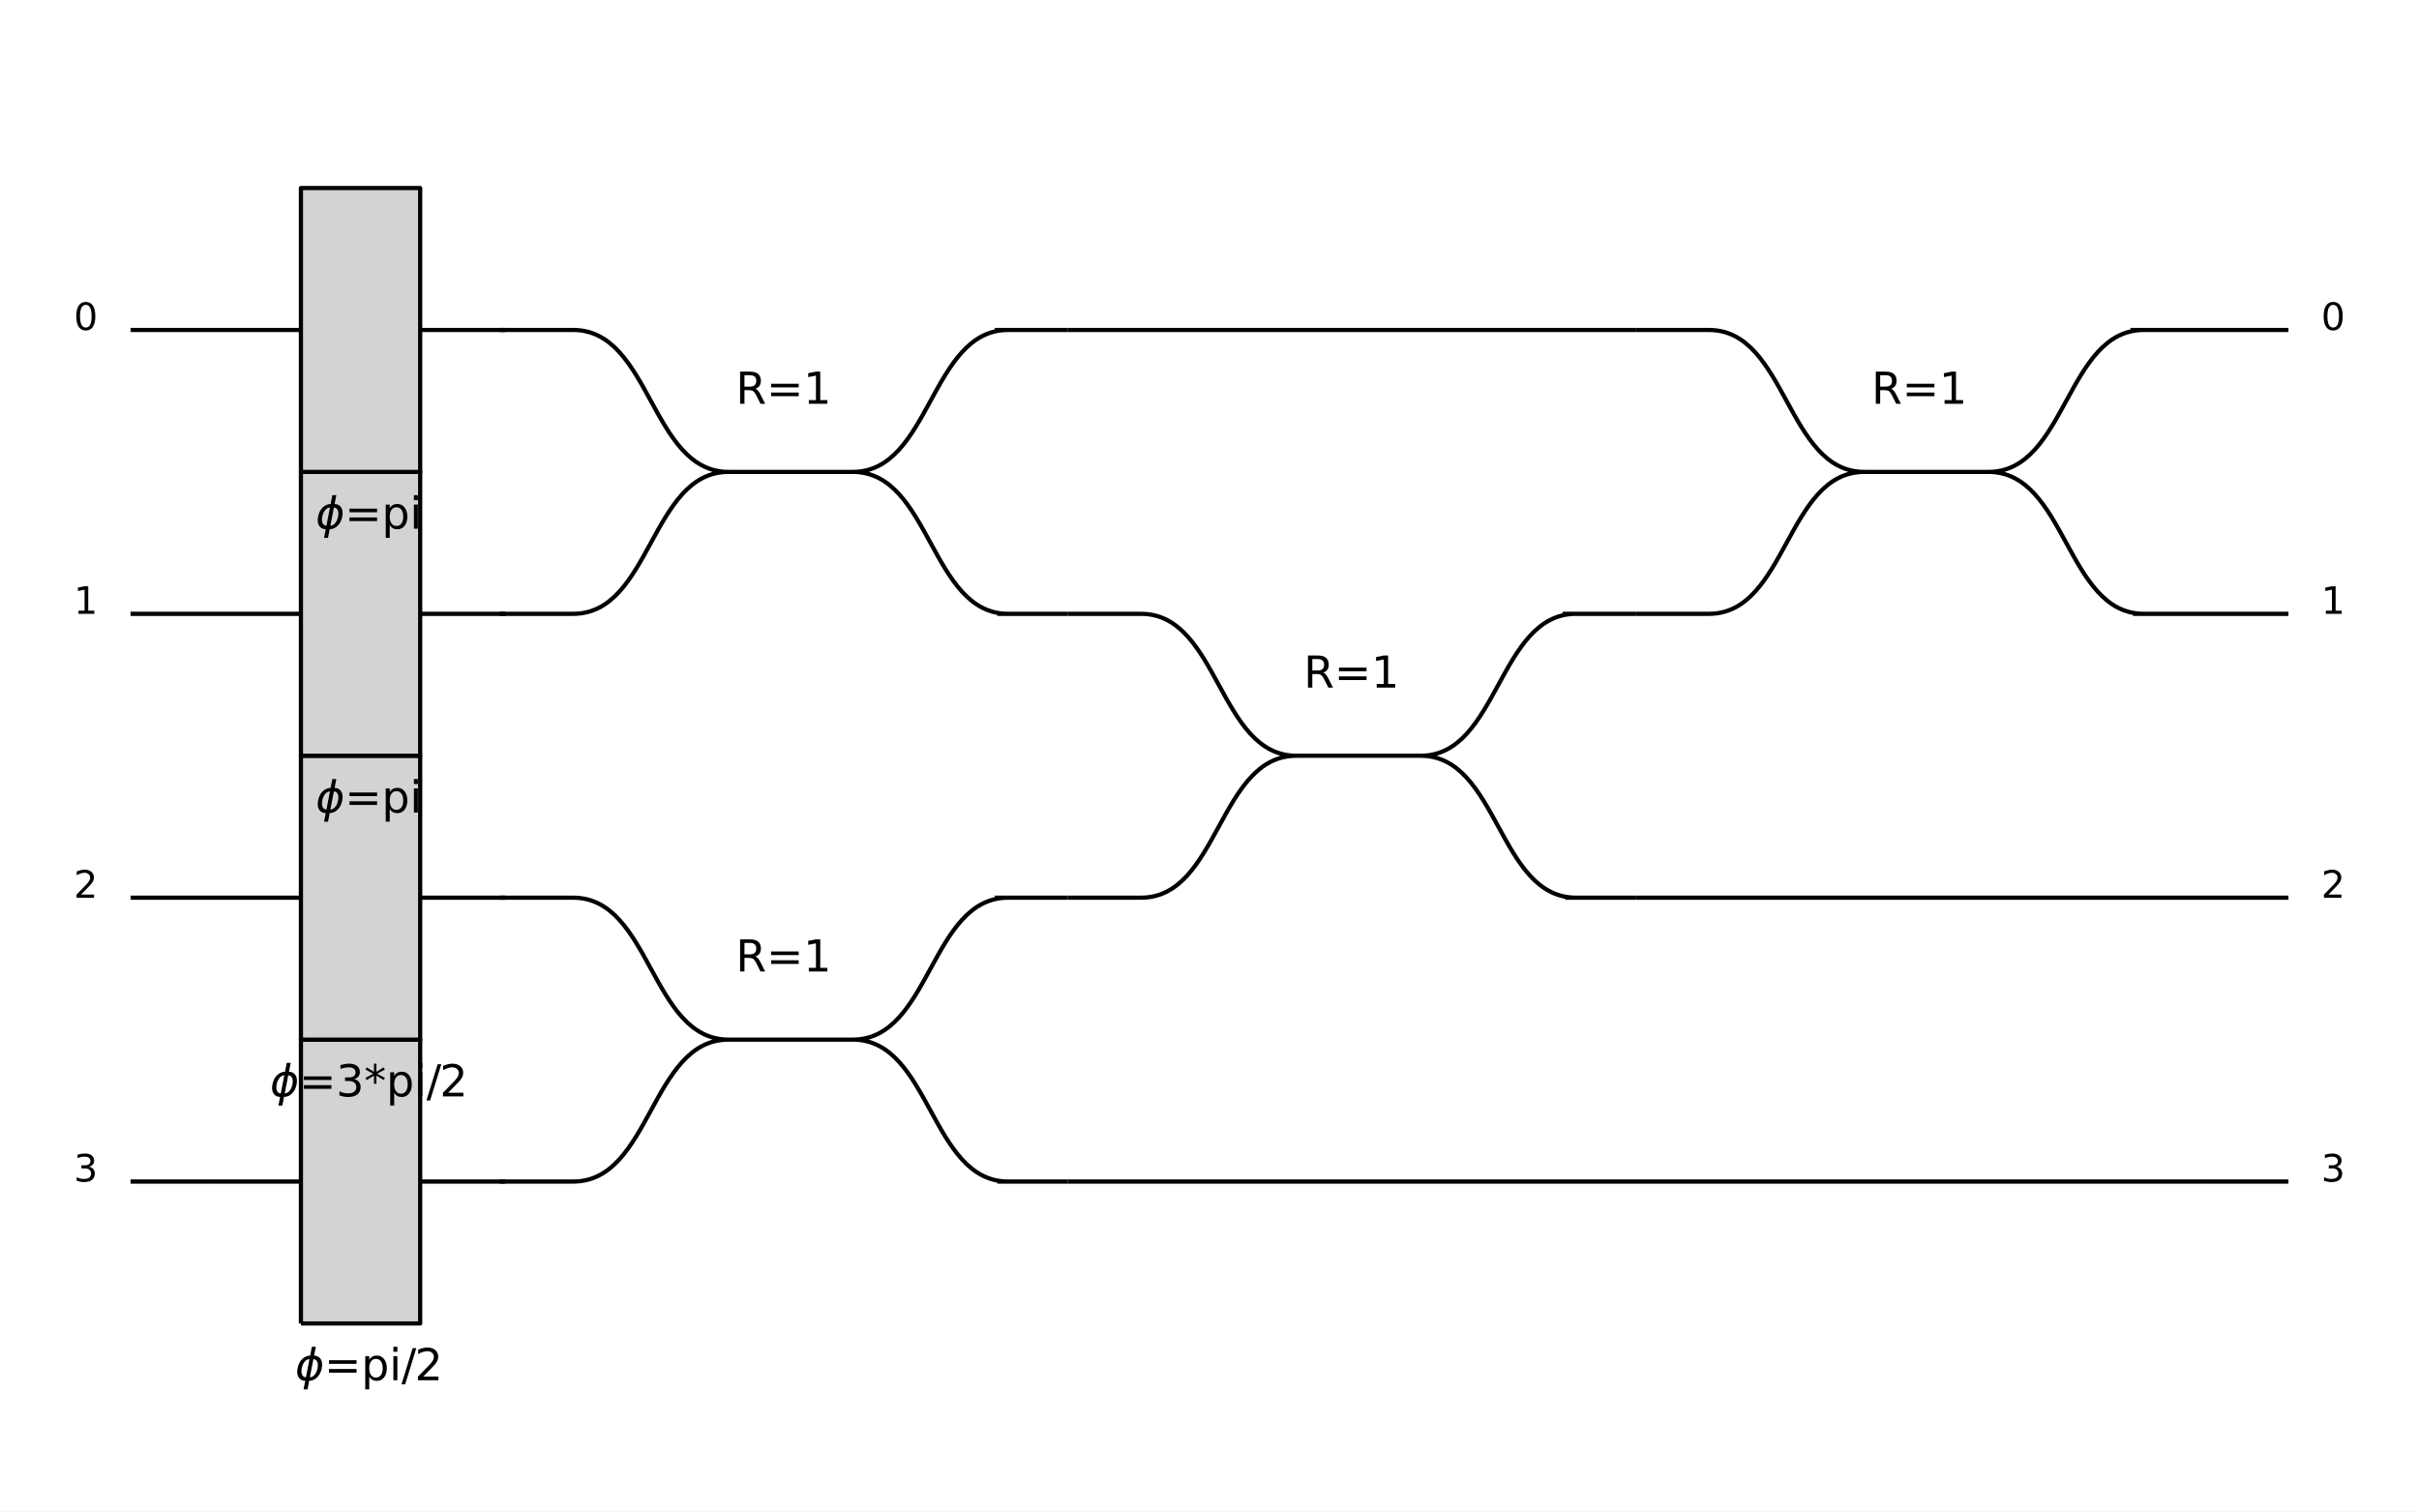
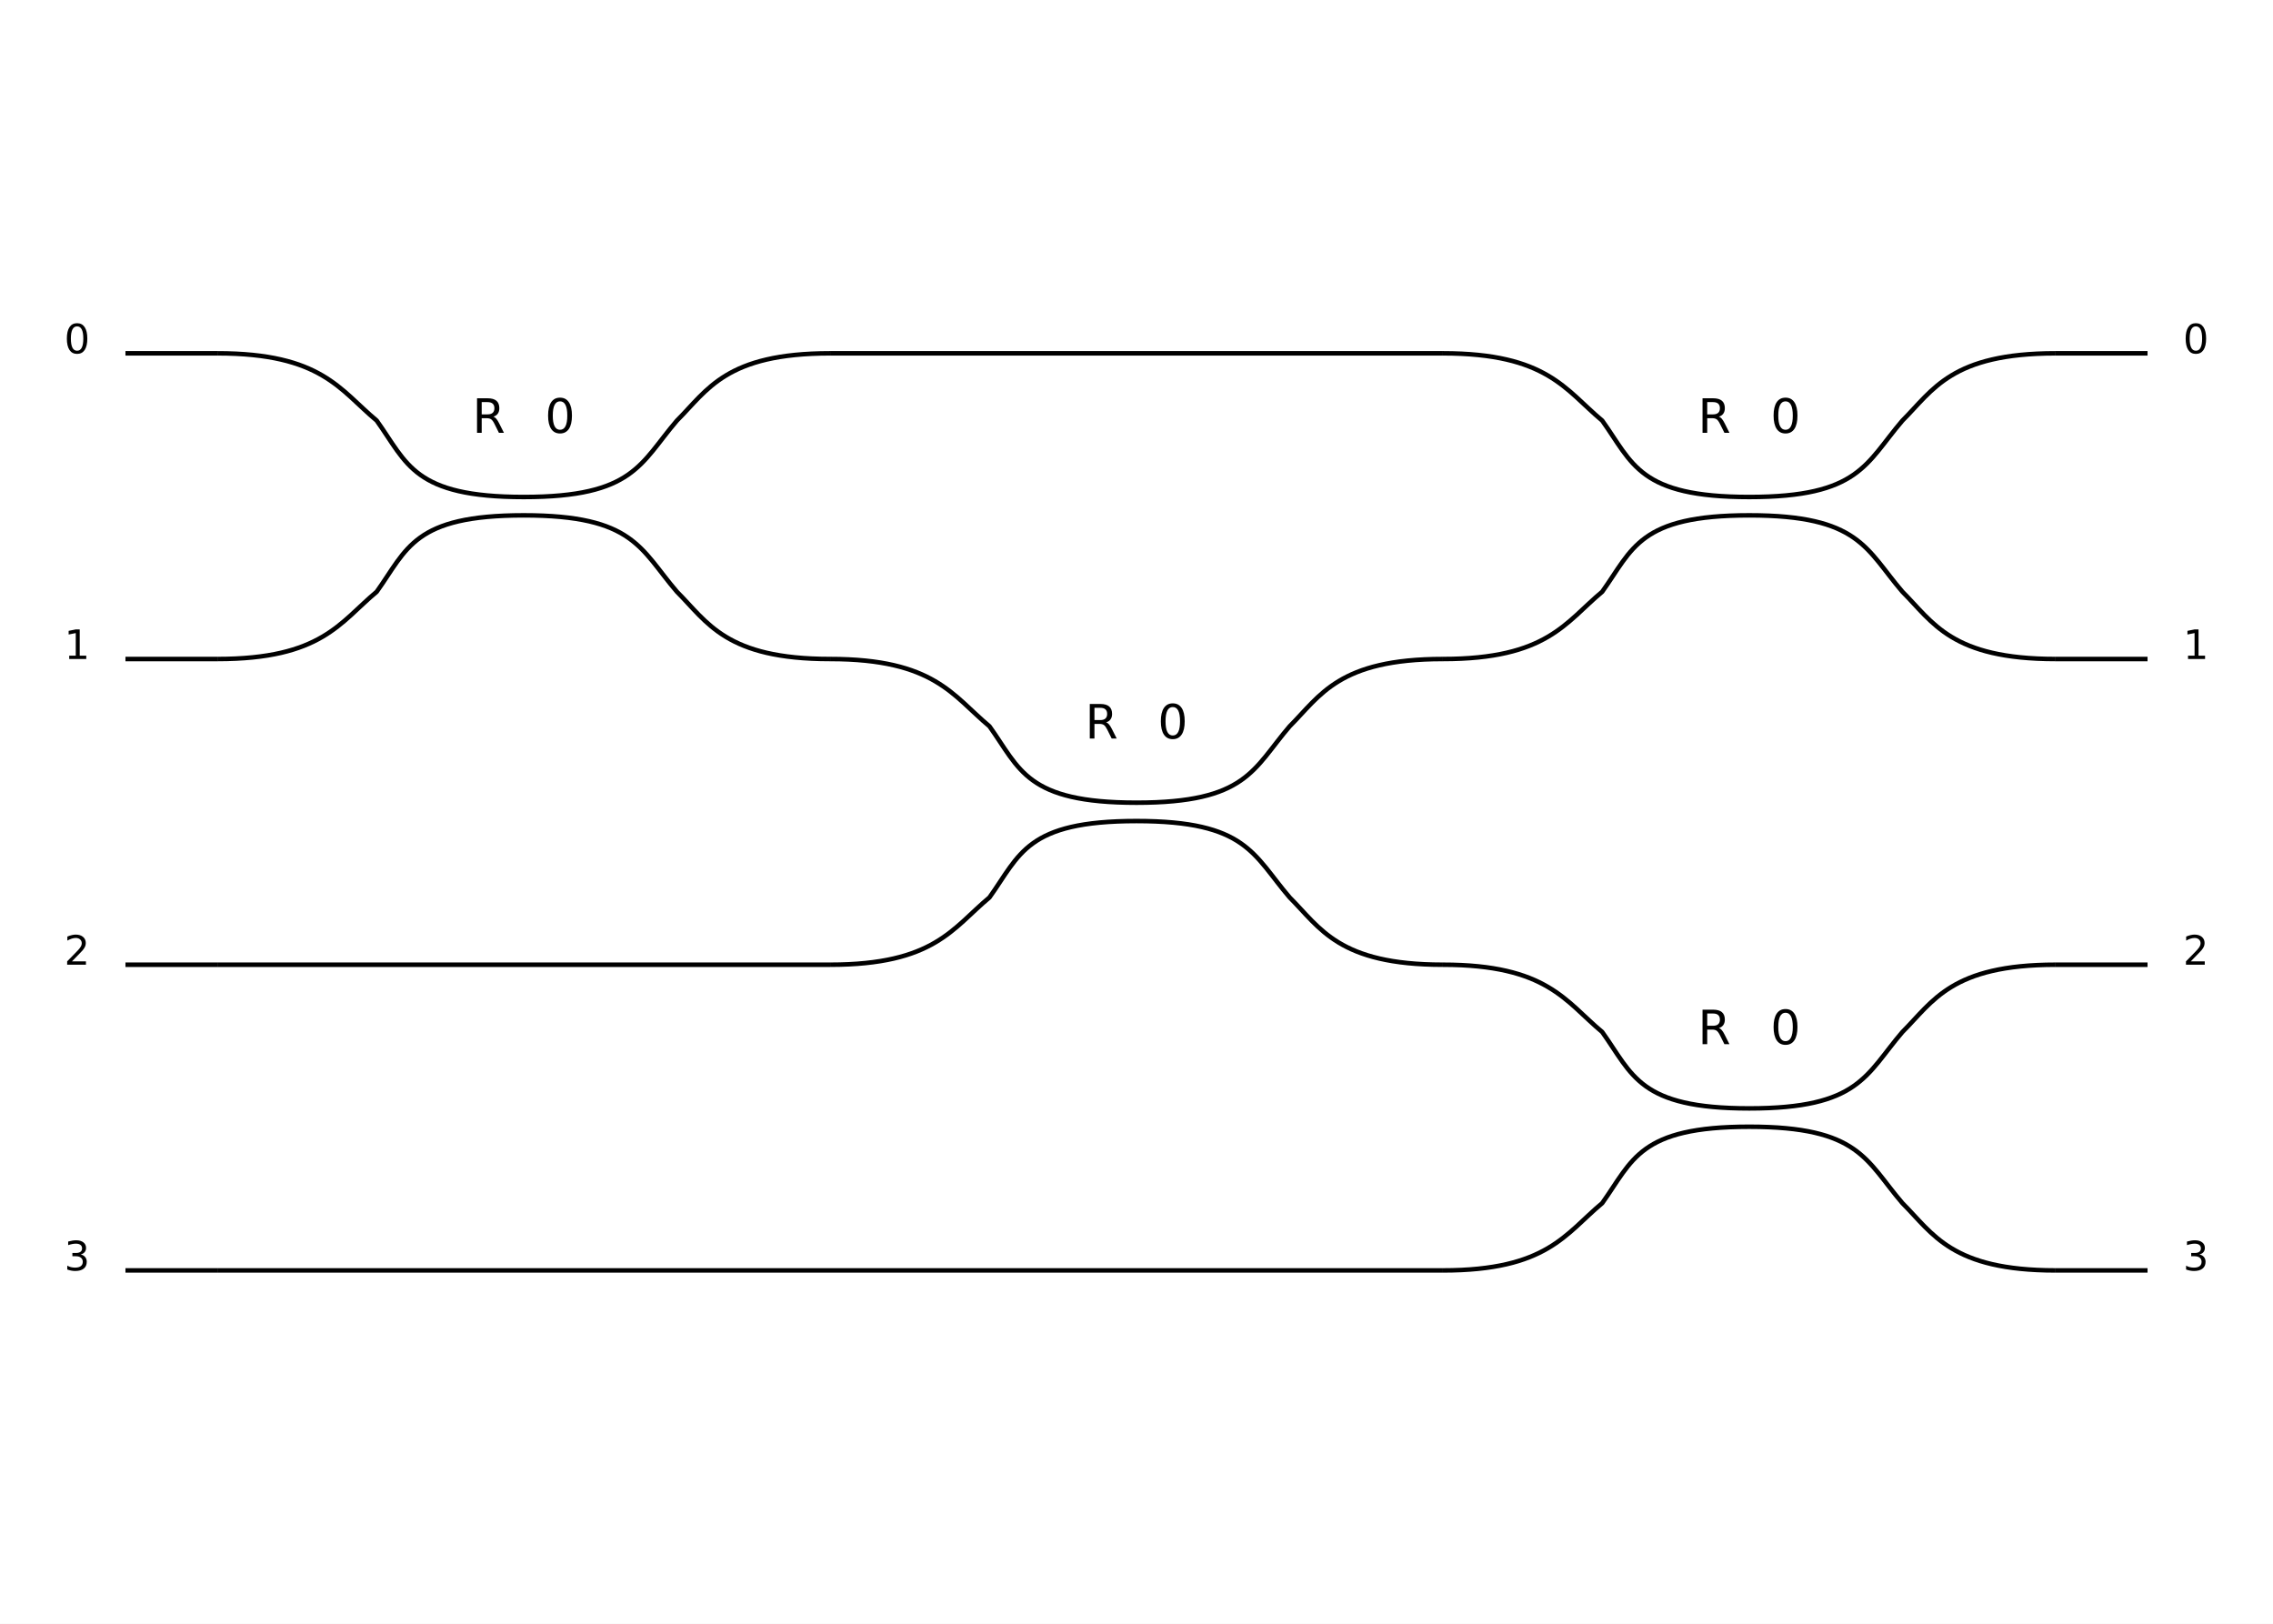
- <svg xmlns="http://www.w3.org/2000/svg" xmlns:xlink="http://www.w3.org/1999/xlink" width="1152pt" height="720pt" viewBox="0 0 1152 720" version="1.1">
+ <svg xmlns="http://www.w3.org/2000/svg" xmlns:xlink="http://www.w3.org/1999/xlink" width="1008pt" height="720pt" viewBox="0 0 1008 720" version="1.1">
  <defs>
    <style type="text/css">*{stroke-linejoin: round; stroke-linecap: butt}</style>
  </defs>
  <g id="figure_1">
    <g id="patch_1">
-       <path d="M 0 720 L 1152 720 L 1152 0 L 0 0 z " style="fill: #ffffff" />
+       <path d="M 0 720 L 1008 720 L 1008 0 L 0 0 z " style="fill: #ffffff" />
    </g>
    <g id="axes_1">
      <g id="PatchCollection_1">
-         <path d="M 62.182 157.177 L 102.746 157.177 " clip-path="url(#staticClipPath)" style="fill: none; stroke: #000000; stroke-width: 2" />
-         <path d="M 62.182 292.392 L 102.746 292.392 " clip-path="url(#staticClipPath)" style="fill: none; stroke: #000000; stroke-width: 2" />
-         <path d="M 62.182 427.608 L 102.746 427.608 " clip-path="url(#staticClipPath)" style="fill: none; stroke: #000000; stroke-width: 2" />
-         <path d="M 62.182 562.823 L 102.746 562.823 " clip-path="url(#staticClipPath)" style="fill: none; stroke: #000000; stroke-width: 2" />
-         <path d="M 102.746 562.823 L 143.311 562.823 M 200.101 562.823 L 240.666 562.823 " clip-path="url(#staticClipPath)" style="fill: none; stroke: #000000; stroke-width: 2" />
-         <path d="M 143.311 630.431 L 200.101 630.431 L 200.101 495.215 L 143.311 495.215 L 143.311 630.431 " clip-path="url(#staticClipPath)" style="fill: #d3d3d3; stroke: #000000; stroke-width: 2" />
-         <path d="M 102.746 427.608 L 143.311 427.608 M 200.101 427.608 L 240.666 427.608 " clip-path="url(#staticClipPath)" style="fill: none; stroke: #000000; stroke-width: 2" />
-         <path d="M 143.311 495.215 L 200.101 495.215 L 200.101 360 L 143.311 360 L 143.311 495.215 " clip-path="url(#staticClipPath)" style="fill: #d3d3d3; stroke: #000000; stroke-width: 2" />
-         <path d="M 102.746 292.392 L 143.311 292.392 M 200.101 292.392 L 240.666 292.392 " clip-path="url(#staticClipPath)" style="fill: none; stroke: #000000; stroke-width: 2" />
-         <path d="M 143.311 360 L 200.101 360 L 200.101 224.785 L 143.311 224.785 L 143.311 360 " clip-path="url(#staticClipPath)" style="fill: #d3d3d3; stroke: #000000; stroke-width: 2" />
-         <path d="M 102.746 157.177 L 143.311 157.177 M 200.101 157.177 L 240.666 157.177 " clip-path="url(#staticClipPath)" style="fill: none; stroke: #000000; stroke-width: 2" />
-         <path d="M 143.311 224.785 L 200.101 224.785 L 200.101 89.569 L 143.311 89.569 L 143.311 224.785 " clip-path="url(#staticClipPath)" style="fill: #d3d3d3; stroke: #000000; stroke-width: 2" />
-         <path d="M 272.967 157.178 C 310.042 157.178 309.875 224.785 346.95 224.785 M 346.956 224.785 C 309.875 224.785 310.042 292.392 272.967 292.392 M 346.956 224.785 L 406.138 224.785 M 406.138 224.785 C 443.219 224.785 443.052 157.178 480.127 157.178 M 406.138 224.785 C 443.219 224.785 443.052 292.392 480.127 292.392 M 237.962 157.177 L 273.118 157.177 M 273.123 292.392 L 237.962 292.392 M 474.981 292.392 L 508.392 292.392 M 473.762 157.176 L 508.392 157.176 " clip-path="url(#staticClipPath)" style="fill: none; stroke: #000000; stroke-width: 2" />
-         <path d="M 272.967 427.608 C 310.042 427.608 309.875 495.215 346.95 495.215 M 346.956 495.215 C 309.875 495.215 310.042 562.822 272.967 562.822 M 346.956 495.215 L 406.138 495.215 M 406.138 495.215 C 443.219 495.215 443.052 427.608 480.127 427.608 M 406.138 495.215 C 443.219 495.215 443.052 562.822 480.127 562.822 M 237.962 427.608 L 273.118 427.608 M 273.123 562.822 L 237.962 562.822 M 474.981 562.822 L 508.392 562.822 M 473.762 427.607 L 508.392 427.607 " clip-path="url(#staticClipPath)" style="fill: none; stroke: #000000; stroke-width: 2" />
-         <path d="M 543.397 292.393 C 580.472 292.393 580.306 360 617.381 360 M 617.386 360 C 580.306 360 580.472 427.607 543.397 427.607 M 617.386 360 L 676.569 360 M 676.569 360 C 713.649 360 713.483 292.393 750.558 292.393 M 676.569 360 C 713.649 360 713.483 427.607 750.558 427.607 M 508.392 292.392 L 543.548 292.392 M 543.553 427.607 L 508.392 427.607 M 745.412 427.607 L 778.823 427.607 M 744.193 292.392 L 778.823 292.392 " clip-path="url(#staticClipPath)" style="fill: none; stroke: #000000; stroke-width: 2" />
-         <path d="M 508.392 157.177 L 778.823 157.177 " clip-path="url(#staticClipPath)" style="fill: none; stroke: #000000; stroke-width: 2" />
-         <path d="M 813.828 157.178 C 850.903 157.178 850.737 224.785 887.812 224.785 M 887.817 224.785 C 850.736 224.785 850.903 292.392 813.828 292.392 M 887.817 224.785 L 946.999 224.785 M 946.999 224.785 C 984.08 224.785 983.913 157.178 1020.988 157.178 M 946.999 224.785 C 984.08 224.785 983.913 292.392 1020.988 292.392 M 778.823 157.177 L 813.979 157.177 M 813.984 292.392 L 778.823 292.392 M 1015.843 292.392 L 1049.254 292.392 M 1014.623 157.176 L 1049.254 157.176 " clip-path="url(#staticClipPath)" style="fill: none; stroke: #000000; stroke-width: 2" />
-         <path d="M 778.823 427.608 L 1049.254 427.608 " clip-path="url(#staticClipPath)" style="fill: none; stroke: #000000; stroke-width: 2" />
-         <path d="M 508.392 562.823 L 1049.254 562.823 " clip-path="url(#staticClipPath)" style="fill: none; stroke: #000000; stroke-width: 2" />
-         <path d="M 1049.254 157.177 L 1089.818 157.177 " clip-path="url(#staticClipPath)" style="fill: none; stroke: #000000; stroke-width: 2" />
-         <path d="M 1049.254 292.392 L 1089.818 292.392 " clip-path="url(#staticClipPath)" style="fill: none; stroke: #000000; stroke-width: 2" />
-         <path d="M 1049.254 427.608 L 1089.818 427.608 " clip-path="url(#staticClipPath)" style="fill: none; stroke: #000000; stroke-width: 2" />
-         <path d="M 1049.254 562.823 L 1089.818 562.823 " clip-path="url(#staticClipPath)" style="fill: none; stroke: #000000; stroke-width: 2" />
+         <path d="M 55.636 156.672 L 96.397 156.672 " clip-path="url(#staticClipPath)" style="fill: none; stroke: #000000; stroke-width: 2" />
+         <path d="M 55.636 292.224 L 96.397 292.224 " clip-path="url(#staticClipPath)" style="fill: none; stroke: #000000; stroke-width: 2" />
+         <path d="M 55.636 427.776 L 96.397 427.776 " clip-path="url(#staticClipPath)" style="fill: none; stroke: #000000; stroke-width: 2" />
+         <path d="M 55.636 563.328 L 96.397 563.328 " clip-path="url(#staticClipPath)" style="fill: none; stroke: #000000; stroke-width: 2" />
+         <path d="M 96.397 156.672 C 142.592 156.672 150.744 172.938 167.048 186.493 C 180.635 205.47 183.352 220.381 232.264 220.381 C 281.177 220.381 283.894 205.47 300.198 186.493 C 313.785 172.938 321.937 156.672 368.132 156.672 " clip-path="url(#staticClipPath)" style="fill: none; stroke: #000000; stroke-width: 2" />
+         <path d="M 96.397 292.224 C 142.592 292.224 150.744 275.958 167.048 262.402 C 180.635 243.425 183.352 228.514 232.264 228.514 C 281.177 228.514 283.894 243.425 300.198 262.402 C 313.785 275.958 321.937 292.224 368.132 292.224 " clip-path="url(#staticClipPath)" style="fill: none; stroke: #000000; stroke-width: 2" />
+         <path d="M 96.397 427.776 L 368.132 427.776 " clip-path="url(#staticClipPath)" style="fill: none; stroke: #000000; stroke-width: 2" />
+         <path d="M 368.132 292.224 C 414.327 292.224 422.479 308.49 438.783 322.045 C 452.37 341.023 455.088 355.933 504 355.933 C 552.912 355.933 555.63 341.023 571.934 322.045 C 585.521 308.49 593.673 292.224 639.868 292.224 " clip-path="url(#staticClipPath)" style="fill: none; stroke: #000000; stroke-width: 2" />
+         <path d="M 368.132 427.776 C 414.327 427.776 422.479 411.51 438.783 397.955 C 452.37 378.977 455.088 364.067 504 364.067 C 552.912 364.067 555.63 378.977 571.934 397.955 C 585.521 411.51 593.673 427.776 639.868 427.776 " clip-path="url(#staticClipPath)" style="fill: none; stroke: #000000; stroke-width: 2" />
+         <path d="M 368.132 156.672 L 639.868 156.672 " clip-path="url(#staticClipPath)" style="fill: none; stroke: #000000; stroke-width: 2" />
+         <path d="M 639.868 156.672 C 686.063 156.672 694.215 172.938 710.519 186.493 C 724.106 205.47 726.823 220.381 775.736 220.381 C 824.648 220.381 827.365 205.47 843.669 186.493 C 857.256 172.938 865.408 156.672 911.603 156.672 " clip-path="url(#staticClipPath)" style="fill: none; stroke: #000000; stroke-width: 2" />
+         <path d="M 639.868 292.224 C 686.063 292.224 694.215 275.958 710.519 262.402 C 724.106 243.425 726.823 228.514 775.736 228.514 C 824.648 228.514 827.365 243.425 843.669 262.402 C 857.256 275.958 865.408 292.224 911.603 292.224 " clip-path="url(#staticClipPath)" style="fill: none; stroke: #000000; stroke-width: 2" />
+         <path d="M 96.397 563.328 L 639.868 563.328 " clip-path="url(#staticClipPath)" style="fill: none; stroke: #000000; stroke-width: 2" />
+         <path d="M 639.868 427.776 C 686.063 427.776 694.215 444.042 710.519 457.598 C 724.106 476.575 726.823 491.486 775.736 491.486 C 824.648 491.486 827.365 476.575 843.669 457.598 C 857.256 444.042 865.408 427.776 911.603 427.776 " clip-path="url(#staticClipPath)" style="fill: none; stroke: #000000; stroke-width: 2" />
+         <path d="M 639.868 563.328 C 686.063 563.328 694.215 547.062 710.519 533.507 C 724.106 514.53 726.823 499.619 775.736 499.619 C 824.648 499.619 827.365 514.53 843.669 533.507 C 857.256 547.062 865.408 563.328 911.603 563.328 " clip-path="url(#staticClipPath)" style="fill: none; stroke: #000000; stroke-width: 2" />
+         <path d="M 911.603 156.672 L 952.364 156.672 " clip-path="url(#staticClipPath)" style="fill: none; stroke: #000000; stroke-width: 2" />
+         <path d="M 911.603 292.224 L 952.364 292.224 " clip-path="url(#staticClipPath)" style="fill: none; stroke: #000000; stroke-width: 2" />
+         <path d="M 911.603 427.776 L 952.364 427.776 " clip-path="url(#staticClipPath)" style="fill: none; stroke: #000000; stroke-width: 2" />
+         <path d="M 911.603 563.328 L 952.364 563.328 " clip-path="url(#staticClipPath)" style="fill: none; stroke: #000000; stroke-width: 2" />
      </g>
      <g id="text_1">
-         <g transform="translate(35.13876 157.177)scale(0.18 -0.18)">
+         <g transform="translate(28.46281 156.6717)scale(0.18 -0.18)">
          <defs>
            <path id="DejaVuSans-30" d="M 2034 4250 Q 1547 4250 1301 3770 Q 1056 3291 1056 2328 Q 1056 1369 1301 889 Q 1547 409 2034 409 Q 2525 409 2770 889 Q 3016 1369 3016 2328 Q 3016 3291 2770 3770 Q 2525 4250 2034 4250 z M 2034 4750 Q 2819 4750 3233 4129 Q 3647 3509 3647 2328 Q 3647 1150 3233 529 Q 2819 -91 2034 -91 Q 1250 -91 836 529 Q 422 1150 422 2328 Q 422 3509 836 4129 Q 1250 4750 2034 4750 z " transform="scale(0.015625)" />
          </defs>
          <use xlink:href="#DejaVuSans-30" />
        </g>
      </g>
      <g id="text_2">
-         <g transform="translate(35.13876 292.3923)scale(0.18 -0.18)">
+         <g transform="translate(28.46281 292.2239)scale(0.18 -0.18)">
          <defs>
            <path id="DejaVuSans-31" d="M 794 531 L 1825 531 L 1825 4091 L 703 3866 L 703 4441 L 1819 4666 L 2450 4666 L 2450 531 L 3481 531 L 3481 0 L 794 0 L 794 531 z " transform="scale(0.015625)" />
          </defs>
          <use xlink:href="#DejaVuSans-31" />
        </g>
      </g>
      <g id="text_3">
-         <g transform="translate(35.13876 427.6077)scale(0.18 -0.18)">
+         <g transform="translate(28.46281 427.7761)scale(0.18 -0.18)">
          <defs>
            <path id="DejaVuSans-32" d="M 1228 531 L 3431 531 L 3431 0 L 469 0 L 469 531 Q 828 903 1448 1529 Q 2069 2156 2228 2338 Q 2531 2678 2651 2914 Q 2772 3150 2772 3378 Q 2772 3750 2511 3984 Q 2250 4219 1831 4219 Q 1534 4219 1204 4116 Q 875 4013 500 3803 L 500 4441 Q 881 4594 1212 4672 Q 1544 4750 1819 4750 Q 2544 4750 2975 4387 Q 3406 4025 3406 3419 Q 3406 3131 3298 2873 Q 3191 2616 2906 2266 Q 2828 2175 2409 1742 Q 1991 1309 1228 531 z " transform="scale(0.015625)" />
          </defs>
          <use xlink:href="#DejaVuSans-32" />
        </g>
      </g>
      <g id="text_4">
-         <g transform="translate(35.13876 562.823)scale(0.18 -0.18)">
+         <g transform="translate(28.46281 563.3283)scale(0.18 -0.18)">
          <defs>
            <path id="DejaVuSans-33" d="M 2597 2516 Q 3050 2419 3304 2112 Q 3559 1806 3559 1356 Q 3559 666 3084 287 Q 2609 -91 1734 -91 Q 1441 -91 1130 -33 Q 819 25 488 141 L 488 750 Q 750 597 1062 519 Q 1375 441 1716 441 Q 2309 441 2620 675 Q 2931 909 2931 1356 Q 2931 1769 2642 2001 Q 2353 2234 1838 2234 L 1294 2234 L 1294 2753 L 1863 2753 Q 2328 2753 2575 2939 Q 2822 3125 2822 3475 Q 2822 3834 2567 4026 Q 2313 4219 1838 4219 Q 1578 4219 1281 4162 Q 984 4106 628 3988 L 628 4550 Q 988 4650 1302 4700 Q 1616 4750 1894 4750 Q 2613 4750 3031 4423 Q 3450 4097 3450 3541 Q 3450 3153 3228 2886 Q 3006 2619 2597 2516 z " transform="scale(0.015625)" />
          </defs>
          <use xlink:href="#DejaVuSans-33" />
        </g>
      </g>
      <g id="text_5">
-         <g transform="translate(140.5877 657.4737)scale(0.21 -0.21)">
-           <defs>
-             <path id="DejaVuSans-Oblique-3d5" d="M 2991 4863 L 2738 3572 Q 3363 3572 3684 3094 Q 4016 2606 3850 1747 Q 3681 888 3159 400 Q 2653 -78 2028 -78 L 1784 -1331 L 1213 -1331 L 1456 -78 Q 834 -78 509 400 Q 178 888 347 1747 Q 513 2606 1034 3094 Q 1544 3572 2166 3572 L 2419 4863 L 2991 4863 z M 2128 434 Q 2481 434 2784 756 Q 3116 1116 3244 1747 Q 3369 2372 3169 2738 Q 2991 3059 2638 3059 L 2128 434 z M 1556 434 L 2066 3059 Q 1716 3059 1413 2738 Q 1072 2372 953 1747 Q 834 1116 1028 756 Q 1203 434 1556 434 z " transform="scale(0.015625)" />
-             <path id="DejaVuSans-3d" d="M 678 2906 L 4684 2906 L 4684 2381 L 678 2381 L 678 2906 z M 678 1631 L 4684 1631 L 4684 1100 L 678 1100 L 678 1631 z " transform="scale(0.015625)" />
-             <path id="DejaVuSans-70" d="M 1159 525 L 1159 -1331 L 581 -1331 L 581 3500 L 1159 3500 L 1159 2969 Q 1341 3281 1617 3432 Q 1894 3584 2278 3584 Q 2916 3584 3314 3078 Q 3713 2572 3713 1747 Q 3713 922 3314 415 Q 2916 -91 2278 -91 Q 1894 -91 1617 61 Q 1341 213 1159 525 z M 3116 1747 Q 3116 2381 2855 2742 Q 2594 3103 2138 3103 Q 1681 3103 1420 2742 Q 1159 2381 1159 1747 Q 1159 1113 1420 752 Q 1681 391 2138 391 Q 2594 391 2855 752 Q 3116 1113 3116 1747 z " transform="scale(0.015625)" />
-             <path id="DejaVuSans-69" d="M 603 3500 L 1178 3500 L 1178 0 L 603 0 L 603 3500 z M 603 4863 L 1178 4863 L 1178 4134 L 603 4134 L 603 4863 z " transform="scale(0.015625)" />
-             <path id="DejaVuSans-2f" d="M 1625 4666 L 2156 4666 L 531 -594 L 0 -594 L 1625 4666 z " transform="scale(0.015625)" />
-           </defs>
-           <use xlink:href="#DejaVuSans-Oblique-3d5" transform="translate(0 0.015625)" />
-           <use xlink:href="#DejaVuSans-3d" transform="translate(65.9668 0.015625)" />
-           <use xlink:href="#DejaVuSans-70" transform="translate(149.7559 0.015625)" />
-           <use xlink:href="#DejaVuSans-69" transform="translate(213.2324 0.015625)" />
-           <use xlink:href="#DejaVuSans-2f" transform="translate(241.0156 0.015625)" />
-           <use xlink:href="#DejaVuSans-32" transform="translate(271.082 0.015625)" />
-         </g>
-       </g>
-       <g id="text_6">
-         <g transform="translate(128.6177 522.2584)scale(0.21 -0.21)">
-           <defs>
-             <path id="DejaVuSans-2a" d="M 3009 3897 L 1888 3291 L 3009 2681 L 2828 2375 L 1778 3009 L 1778 1831 L 1422 1831 L 1422 3009 L 372 2375 L 191 2681 L 1313 3291 L 191 3897 L 372 4206 L 1422 3572 L 1422 4750 L 1778 4750 L 1778 3572 L 2828 4206 L 3009 3897 z " transform="scale(0.015625)" />
-           </defs>
-           <use xlink:href="#DejaVuSans-Oblique-3d5" transform="translate(0 0.015625)" />
-           <use xlink:href="#DejaVuSans-3d" transform="translate(65.9668 0.015625)" />
-           <use xlink:href="#DejaVuSans-33" transform="translate(149.7559 0.015625)" />
-           <use xlink:href="#DejaVuSans-2a" transform="translate(213.3789 0.015625)" />
-           <use xlink:href="#DejaVuSans-70" transform="translate(263.3789 0.015625)" />
-           <use xlink:href="#DejaVuSans-69" transform="translate(326.8555 0.015625)" />
-           <use xlink:href="#DejaVuSans-2f" transform="translate(354.6387 0.015625)" />
-           <use xlink:href="#DejaVuSans-32" transform="translate(384.7051 0.015625)" />
-         </g>
-       </g>
-       <g id="text_7">
-         <g transform="translate(150.3527 387.0431)scale(0.21 -0.21)">
-           <use xlink:href="#DejaVuSans-Oblique-3d5" transform="translate(0 0.015625)" />
-           <use xlink:href="#DejaVuSans-3d" transform="translate(65.9668 0.015625)" />
-           <use xlink:href="#DejaVuSans-70" transform="translate(149.7559 0.015625)" />
-           <use xlink:href="#DejaVuSans-69" transform="translate(213.2324 0.015625)" />
-         </g>
-       </g>
-       <g id="text_8">
-         <g transform="translate(150.3527 251.8278)scale(0.21 -0.21)">
-           <use xlink:href="#DejaVuSans-Oblique-3d5" transform="translate(0 0.015625)" />
-           <use xlink:href="#DejaVuSans-3d" transform="translate(65.9668 0.015625)" />
-           <use xlink:href="#DejaVuSans-70" transform="translate(149.7559 0.015625)" />
-           <use xlink:href="#DejaVuSans-69" transform="translate(213.2324 0.015625)" />
-         </g>
-       </g>
-       <g id="text_9">
-         <g transform="translate(350.4019 192.333)scale(0.21 -0.21)">
+         <g transform="translate(209.4893 191.9153)scale(0.21 -0.21)">
          <defs>
            <path id="DejaVuSans-52" d="M 2841 2188 Q 3044 2119 3236 1894 Q 3428 1669 3622 1275 L 4263 0 L 3584 0 L 2988 1197 Q 2756 1666 2539 1819 Q 2322 1972 1947 1972 L 1259 1972 L 1259 0 L 628 0 L 628 4666 L 2053 4666 Q 2853 4666 3247 4331 Q 3641 3997 3641 3322 Q 3641 2881 3436 2590 Q 3231 2300 2841 2188 z M 1259 4147 L 1259 2491 L 2053 2491 Q 2509 2491 2742 2702 Q 2975 2913 2975 3322 Q 2975 3731 2742 3939 Q 2509 4147 2053 4147 L 1259 4147 z " transform="scale(0.015625)" />
          </defs>
          <use xlink:href="#DejaVuSans-52" />
          <use xlink:href="#DejaVuSans-3d" x="69.482" />
-           <use xlink:href="#DejaVuSans-31" x="153.271" />
+           <use xlink:href="#DejaVuSans-30" x="153.271" />
+         </g>
+       </g>
+       <g id="text_6">
+         <g transform="translate(481.2248 327.4675)scale(0.21 -0.21)">
+           <use xlink:href="#DejaVuSans-52" />
+           <use xlink:href="#DejaVuSans-3d" x="69.482" />
+           <use xlink:href="#DejaVuSans-30" x="153.271" />
+         </g>
+       </g>
+       <g id="text_7">
+         <g transform="translate(752.9604 191.9153)scale(0.21 -0.21)">
+           <use xlink:href="#DejaVuSans-52" />
+           <use xlink:href="#DejaVuSans-3d" x="69.482" />
+           <use xlink:href="#DejaVuSans-30" x="153.271" />
+         </g>
+       </g>
+       <g id="text_8">
+         <g transform="translate(752.9604 463.0197)scale(0.21 -0.21)">
+           <use xlink:href="#DejaVuSans-52" />
+           <use xlink:href="#DejaVuSans-3d" x="69.482" />
+           <use xlink:href="#DejaVuSans-30" x="153.271" />
+         </g>
+       </g>
+       <g id="text_9">
+         <g transform="translate(968.0847 156.6717)scale(0.18 -0.18)">
+           <use xlink:href="#DejaVuSans-30" />
        </g>
      </g>
      <g id="text_10">
-         <g transform="translate(350.4019 462.7636)scale(0.21 -0.21)">
-           <use xlink:href="#DejaVuSans-52" />
-           <use xlink:href="#DejaVuSans-3d" x="69.482" />
-           <use xlink:href="#DejaVuSans-31" x="153.271" />
+         <g transform="translate(968.0847 292.2239)scale(0.18 -0.18)">
+           <use xlink:href="#DejaVuSans-31" />
        </g>
      </g>
      <g id="text_11">
-         <g transform="translate(620.8325 327.5483)scale(0.21 -0.21)">
-           <use xlink:href="#DejaVuSans-52" />
-           <use xlink:href="#DejaVuSans-3d" x="69.482" />
-           <use xlink:href="#DejaVuSans-31" x="153.271" />
+         <g transform="translate(968.0847 427.7761)scale(0.18 -0.18)">
+           <use xlink:href="#DejaVuSans-32" />
        </g>
      </g>
      <g id="text_12">
-         <g transform="translate(891.2631 192.333)scale(0.21 -0.21)">
-           <use xlink:href="#DejaVuSans-52" />
-           <use xlink:href="#DejaVuSans-3d" x="69.482" />
-           <use xlink:href="#DejaVuSans-31" x="153.271" />
-         </g>
-       </g>
-       <g id="text_13">
-         <g transform="translate(1105.409 157.177)scale(0.18 -0.18)">
-           <use xlink:href="#DejaVuSans-30" />
-         </g>
-       </g>
-       <g id="text_14">
-         <g transform="translate(1105.409 292.3923)scale(0.18 -0.18)">
-           <use xlink:href="#DejaVuSans-31" />
-         </g>
-       </g>
-       <g id="text_15">
-         <g transform="translate(1105.409 427.6077)scale(0.18 -0.18)">
-           <use xlink:href="#DejaVuSans-32" />
-         </g>
-       </g>
-       <g id="text_16">
-         <g transform="translate(1105.409 562.823)scale(0.18 -0.18)">
+         <g transform="translate(968.0847 563.3283)scale(0.18 -0.18)">
          <use xlink:href="#DejaVuSans-33" />
        </g>
      </g>
    </g>
  </g>
  <defs>
    <clipPath id="staticClipPath">
-       <rect x="10.8" y="10.8" width="1130.4" height="698.4" />
+       <rect x="10.8" y="10.8" width="986.4" height="698.4" />
    </clipPath>
  </defs>
</svg>
